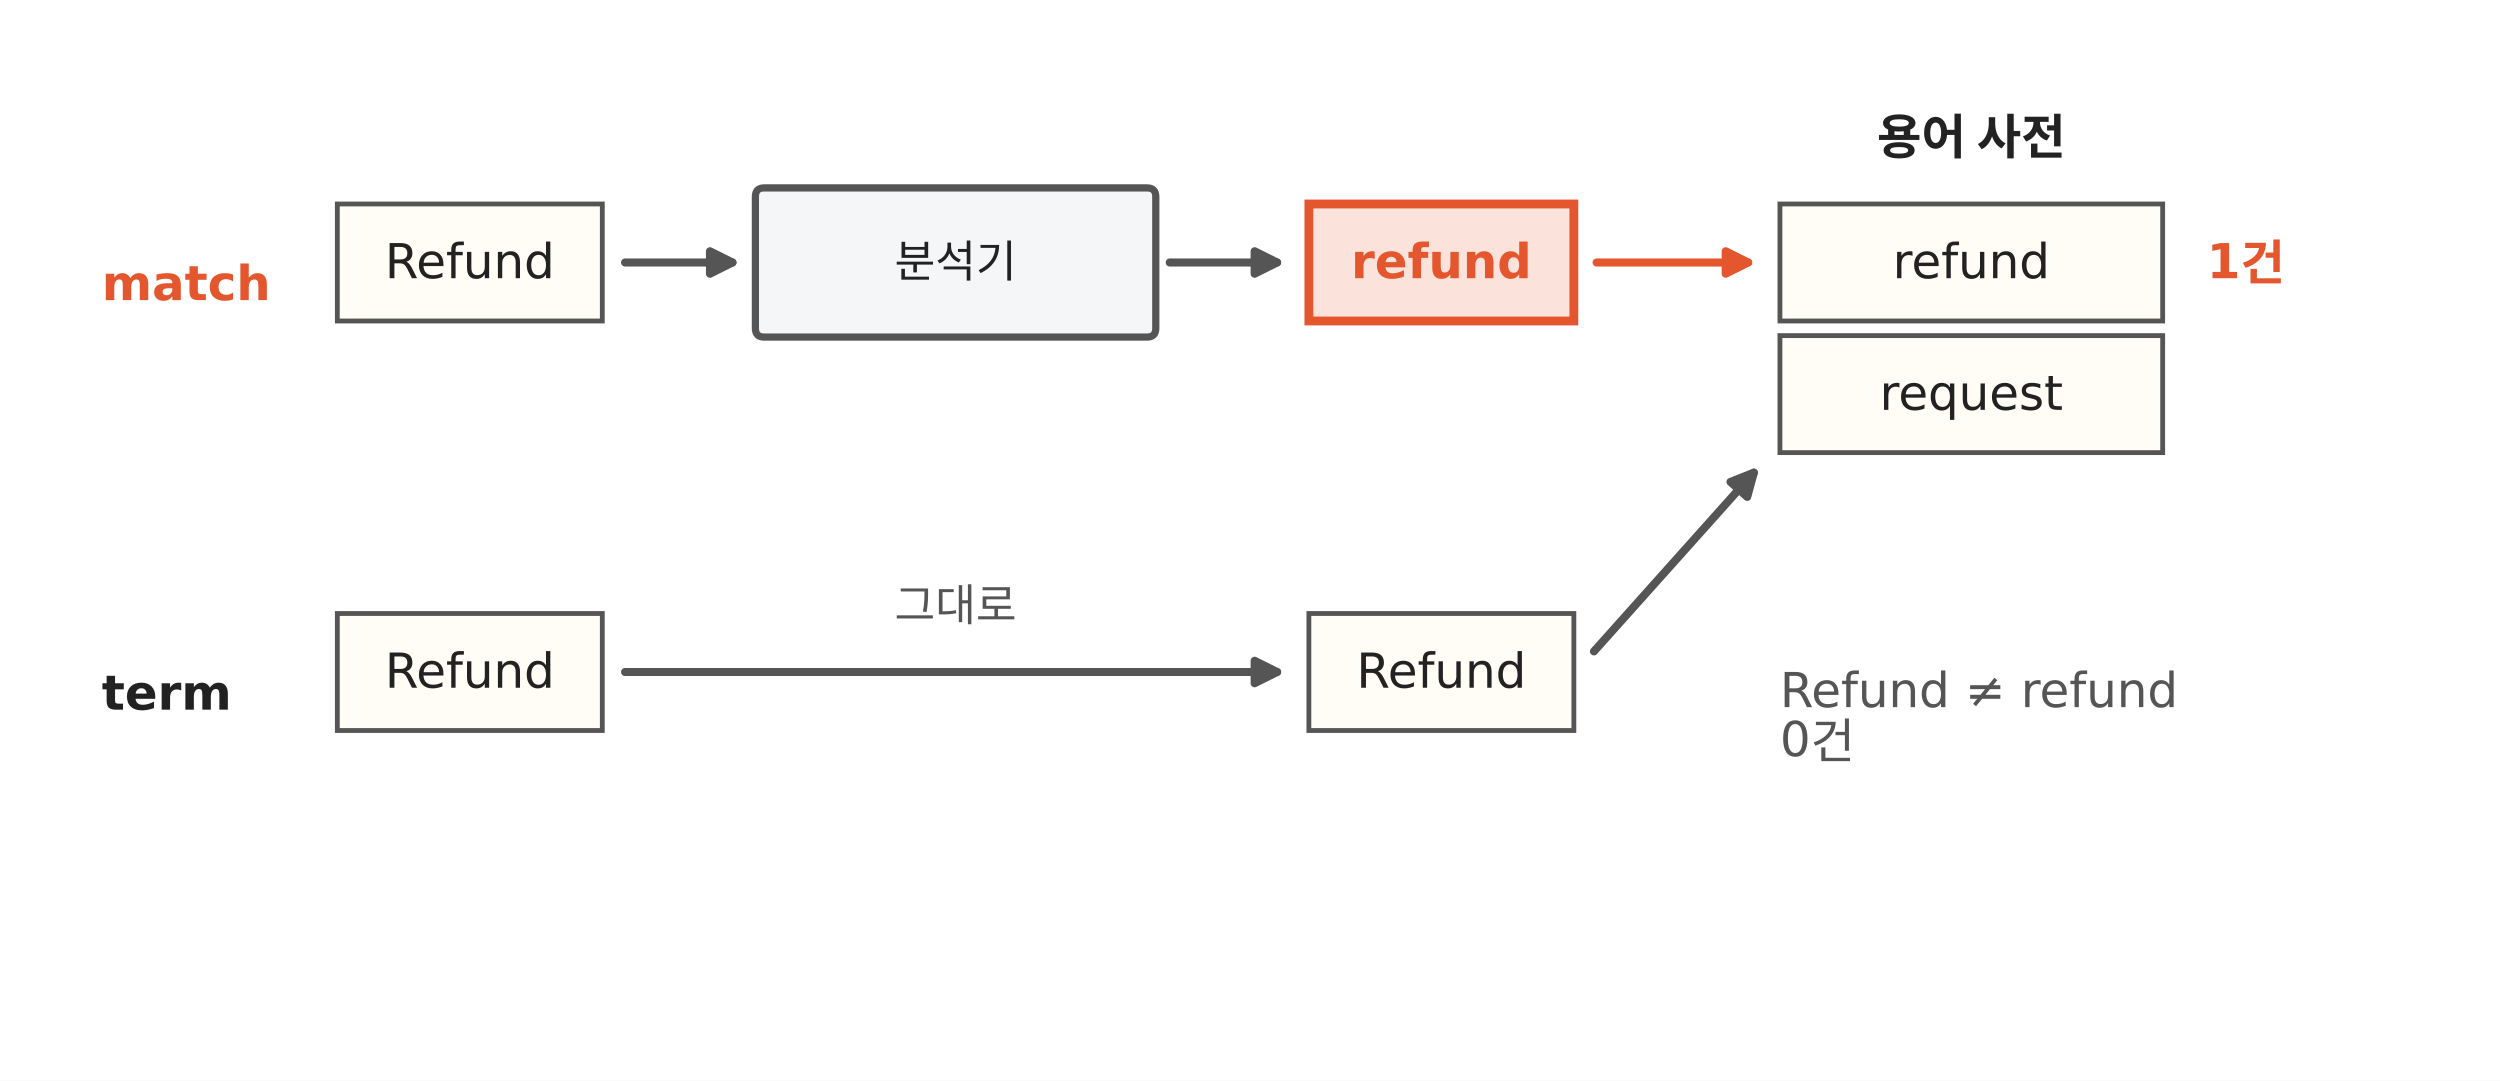
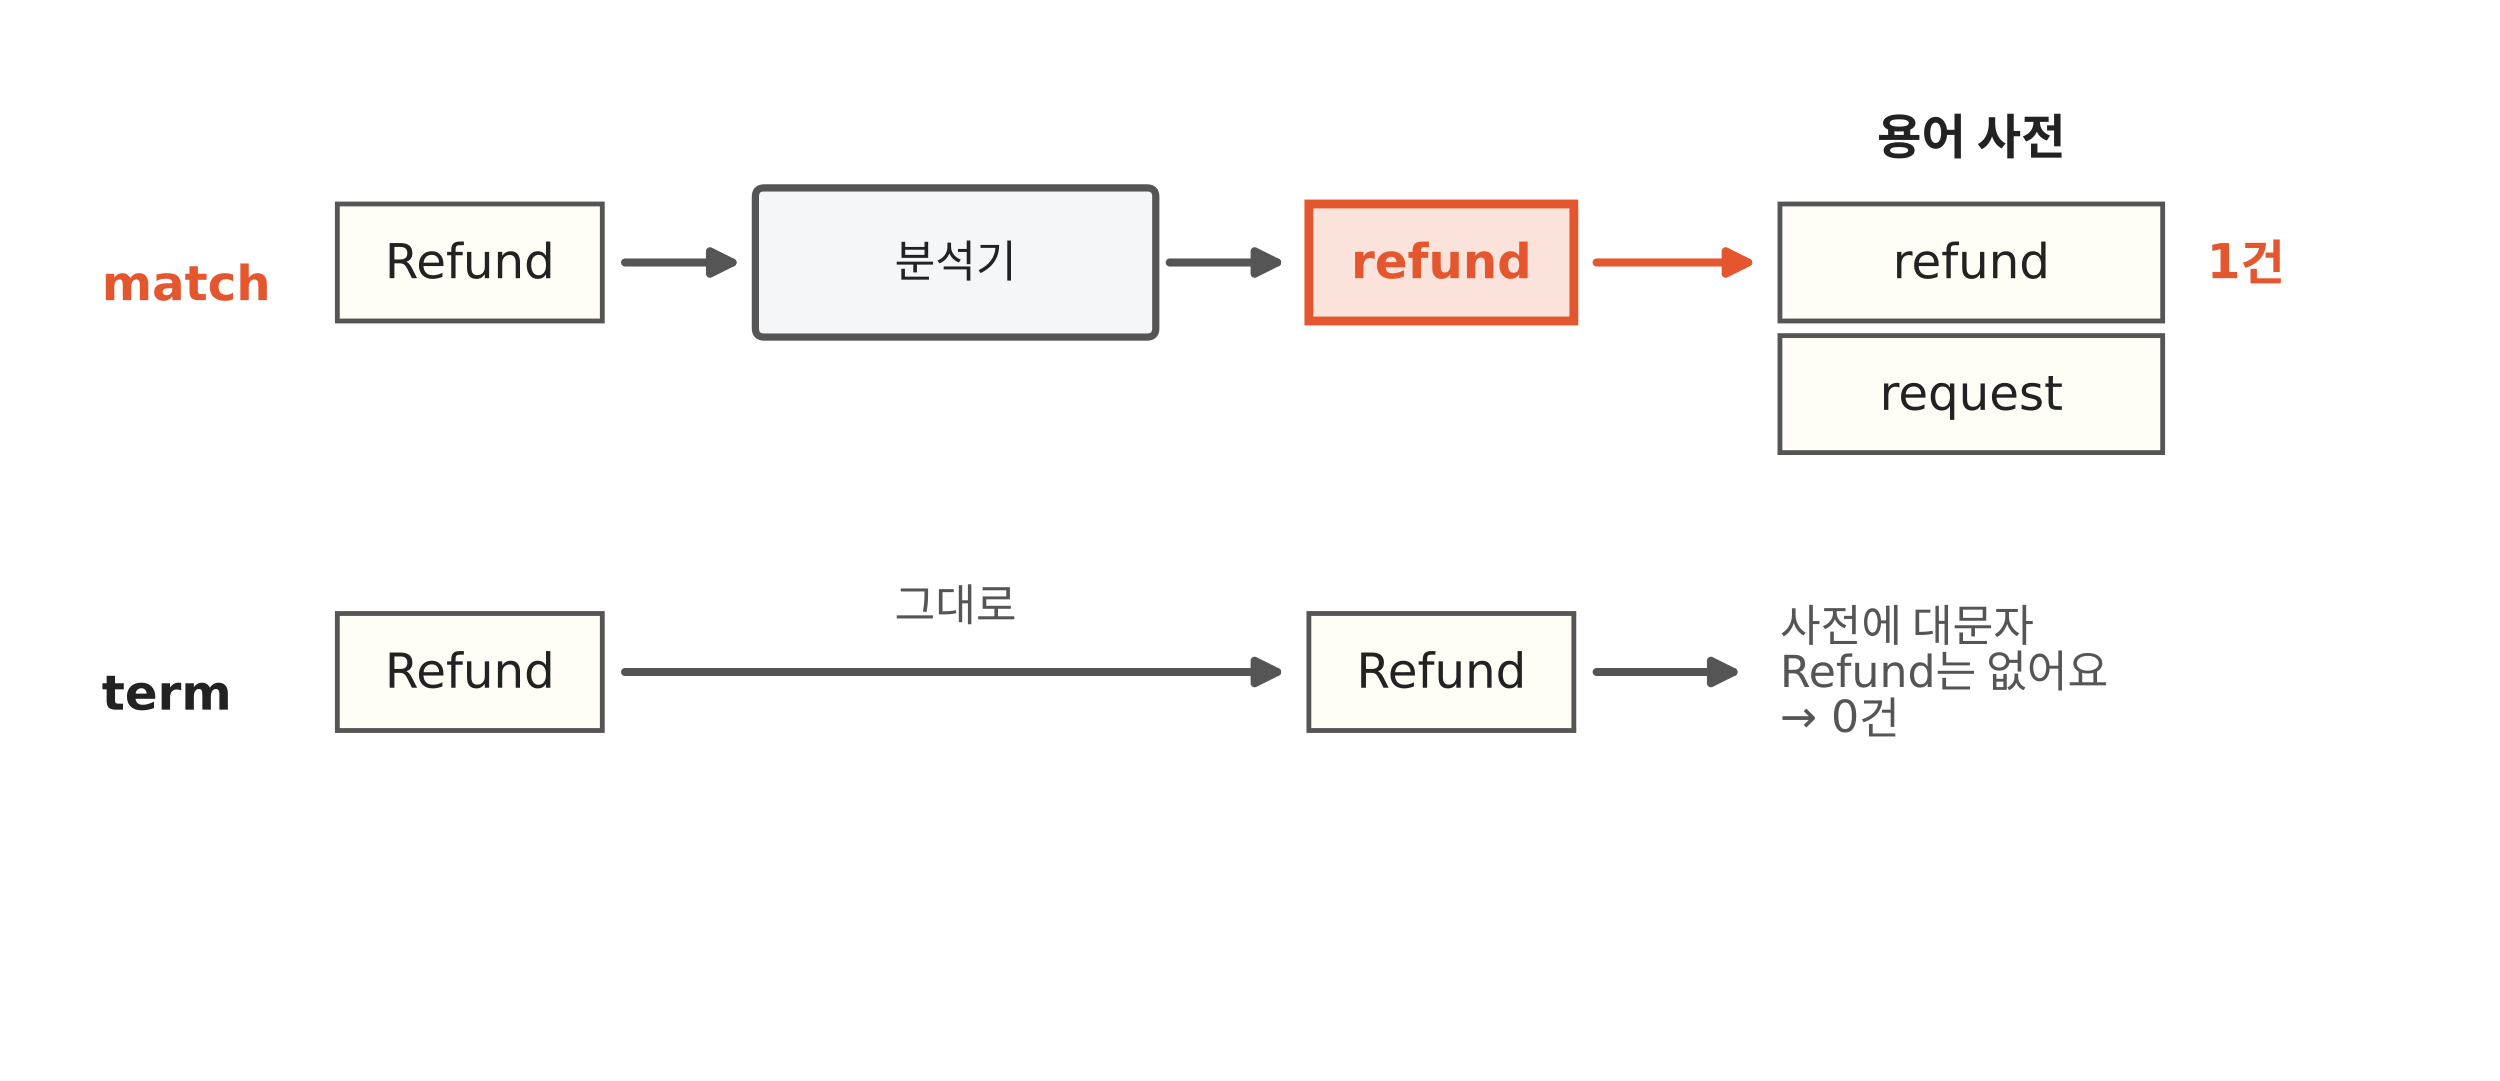
<svg xmlns="http://www.w3.org/2000/svg" width="621.9pt" height="268.848pt" viewBox="0 0 621.9 268.848" version="1.1">
  <defs>
    <style type="text/css">*{stroke-linejoin: round; stroke-linecap: butt}</style>
  </defs>
  <g id="figure_1">
    <g id="patch_1">
      <path d="M 0 268.848  L 621.9 268.848  L 621.9 0  L 0 0  z " style="fill: #ffffff" />
    </g>
    <g id="axes_1">
      <g id="patch_2">
-         <path d="M 442.777 79.85  L 537.986 79.85  L 537.986 50.744  L 442.777 50.744  z " clip-path="url(#p1a4f02c717)" style="fill: #fffdf5; stroke: #555555; stroke-width: 1.2; stroke-linejoin: miter" />
+         <path d="M 442.777 79.85  L 537.986 79.85  L 537.986 50.744  L 442.777 50.744  z " clip-path="url(#pb7f5cea0c0)" style="fill: #fffdf5; stroke: #555555; stroke-width: 1.2; stroke-linejoin: miter" />
      </g>
      <g id="patch_3">
-         <path d="M 442.777 112.594  L 537.986 112.594  L 537.986 83.489  L 442.777 83.489  z " clip-path="url(#p1a4f02c717)" style="fill: #fffdf5; stroke: #555555; stroke-width: 1.2; stroke-linejoin: miter" />
+         <path d="M 442.777 112.594  L 537.986 112.594  L 537.986 83.489  L 442.777 83.489  z " clip-path="url(#pb7f5cea0c0)" style="fill: #fffdf5; stroke: #555555; stroke-width: 1.2; stroke-linejoin: miter" />
      </g>
      <g id="patch_4">
-         <path d="M 83.914 79.85  L 149.827 79.85  L 149.827 50.744  L 83.914 50.744  z " clip-path="url(#p1a4f02c717)" style="fill: #fffdf5; stroke: #555555; stroke-width: 1.2; stroke-linejoin: miter" />
+         <path d="M 83.914 79.85  L 149.827 79.85  L 149.827 50.744  L 83.914 50.744  z " clip-path="url(#pb7f5cea0c0)" style="fill: #fffdf5; stroke: #555555; stroke-width: 1.2; stroke-linejoin: miter" />
      </g>
      <g id="patch_5">
-         <path d="M 155.489 65.297  Q 169.968 65.297 182.211 65.297  " clip-path="url(#p1a4f02c717)" style="fill: none; stroke: #555555; stroke-width: 2; stroke-linecap: round" />
-         <path d="M 176.611 62.497  L 182.211 65.297  L 176.611 68.097  z " clip-path="url(#p1a4f02c717)" style="fill: #555555; stroke: #555555; stroke-width: 2; stroke-linecap: round" />
+         <path d="M 155.489 65.297  Q 169.968 65.297 182.211 65.297  " clip-path="url(#pb7f5cea0c0)" style="fill: none; stroke: #555555; stroke-width: 2; stroke-linecap: round" />
+         <path d="M 176.611 62.497  L 182.211 65.297  L 176.611 68.097  z " clip-path="url(#pb7f5cea0c0)" style="fill: #555555; stroke: #555555; stroke-width: 2; stroke-linecap: round" />
      </g>
      <g id="patch_6">
-         <path d="M 190.108 83.852  L 285.317 83.852  Q 287.514 83.852 287.514 81.669  L 287.514 48.925  Q 287.514 46.742 285.317 46.742  L 190.108 46.742  Q 187.911 46.742 187.911 48.925  L 187.911 81.669  Q 187.911 83.852 190.108 83.852  z " clip-path="url(#p1a4f02c717)" style="fill: #f4f6f8; stroke: #555555; stroke-width: 1.8; stroke-linejoin: miter" />
+         <path d="M 190.108 83.852  L 285.317 83.852  Q 287.514 83.852 287.514 81.669  L 287.514 48.925  Q 287.514 46.742 285.317 46.742  L 190.108 46.742  Q 187.911 46.742 187.911 48.925  L 187.911 81.669  Q 187.911 83.852 190.108 83.852  z " clip-path="url(#pb7f5cea0c0)" style="fill: #f4f6f8; stroke: #555555; stroke-width: 1.8; stroke-linejoin: miter" />
      </g>
      <g id="patch_7">
-         <path d="M 290.978 65.297  Q 305.457 65.297 317.7 65.297  " clip-path="url(#p1a4f02c717)" style="fill: none; stroke: #555555; stroke-width: 2; stroke-linecap: round" />
-         <path d="M 312.1 62.497  L 317.7 65.297  L 312.1 68.097  z " clip-path="url(#p1a4f02c717)" style="fill: #555555; stroke: #555555; stroke-width: 2; stroke-linecap: round" />
+         <path d="M 290.978 65.297  Q 305.457 65.297 317.7 65.297  " clip-path="url(#pb7f5cea0c0)" style="fill: none; stroke: #555555; stroke-width: 2; stroke-linecap: round" />
+         <path d="M 312.1 62.497  L 317.7 65.297  L 312.1 68.097  z " clip-path="url(#pb7f5cea0c0)" style="fill: #555555; stroke: #555555; stroke-width: 2; stroke-linecap: round" />
      </g>
      <g id="patch_8">
-         <path d="M 325.598 79.85  L 391.511 79.85  L 391.511 50.744  L 325.598 50.744  z " clip-path="url(#p1a4f02c717)" style="fill: #fbe3dc; stroke: #e4572e; stroke-width: 2.2; stroke-linejoin: miter" />
+         <path d="M 325.598 79.85  L 391.511 79.85  L 391.511 50.744  L 325.598 50.744  z " clip-path="url(#pb7f5cea0c0)" style="fill: #fbe3dc; stroke: #e4572e; stroke-width: 2.2; stroke-linejoin: miter" />
      </g>
      <g id="patch_9">
-         <path d="M 397.171 65.297  Q 417.144 65.297 434.88 65.297  " clip-path="url(#p1a4f02c717)" style="fill: none; stroke: #e4572e; stroke-width: 2; stroke-linecap: round" />
-         <path d="M 429.28 62.497  L 434.88 65.297  L 429.28 68.097  z " clip-path="url(#p1a4f02c717)" style="fill: #e4572e; stroke: #e4572e; stroke-width: 2; stroke-linecap: round" />
+         <path d="M 397.171 65.297  Q 417.144 65.297 434.88 65.297  " clip-path="url(#pb7f5cea0c0)" style="fill: none; stroke: #e4572e; stroke-width: 2; stroke-linecap: round" />
+         <path d="M 429.28 62.497  L 434.88 65.297  L 429.28 68.097  z " clip-path="url(#pb7f5cea0c0)" style="fill: #e4572e; stroke: #e4572e; stroke-width: 2; stroke-linecap: round" />
      </g>
      <g id="patch_10">
-         <path d="M 83.914 181.721  L 149.827 181.721  L 149.827 152.615  L 83.914 152.615  z " clip-path="url(#p1a4f02c717)" style="fill: #fffdf5; stroke: #555555; stroke-width: 1.2; stroke-linejoin: miter" />
+         <path d="M 83.914 181.721  L 149.827 181.721  L 149.827 152.615  L 83.914 152.615  z " clip-path="url(#pb7f5cea0c0)" style="fill: #fffdf5; stroke: #555555; stroke-width: 1.2; stroke-linejoin: miter" />
      </g>
      <g id="patch_11">
-         <path d="M 155.492 167.168  Q 237.714 167.168 317.701 167.168  " clip-path="url(#p1a4f02c717)" style="fill: none; stroke: #555555; stroke-width: 2; stroke-linecap: round" />
-         <path d="M 312.101 164.368  L 317.701 167.168  L 312.101 169.968  z " clip-path="url(#p1a4f02c717)" style="fill: #555555; stroke: #555555; stroke-width: 2; stroke-linecap: round" />
+         <path d="M 155.492 167.168  Q 237.714 167.168 317.701 167.168  " clip-path="url(#pb7f5cea0c0)" style="fill: none; stroke: #555555; stroke-width: 2; stroke-linecap: round" />
+         <path d="M 312.101 164.368  L 317.701 167.168  L 312.101 169.968  z " clip-path="url(#pb7f5cea0c0)" style="fill: #555555; stroke: #555555; stroke-width: 2; stroke-linecap: round" />
      </g>
      <g id="patch_12">
-         <path d="M 325.598 181.721  L 391.511 181.721  L 391.511 152.615  L 325.598 152.615  z " clip-path="url(#p1a4f02c717)" style="fill: #fffdf5; stroke: #555555; stroke-width: 1.2; stroke-linejoin: miter" />
+         <path d="M 325.598 181.721  L 391.511 181.721  L 391.511 152.615  L 325.598 152.615  z " clip-path="url(#pb7f5cea0c0)" style="fill: #fffdf5; stroke: #555555; stroke-width: 1.2; stroke-linejoin: miter" />
      </g>
      <g id="patch_13">
-         <path d="M 396.506 162.04  Q 417.144 138.972 436.291 117.571  " clip-path="url(#p1a4f02c717)" style="fill: none; stroke: #555555; stroke-width: 2; stroke-linecap: round" />
-         <path d="M 430.47 119.878  L 436.291 117.571  L 434.643 123.612  z " clip-path="url(#p1a4f02c717)" style="fill: #555555; stroke: #555555; stroke-width: 2; stroke-linecap: round" />
+         <path d="M 397.174 167.168  Q 415.312 167.168 431.213 167.168  " clip-path="url(#pb7f5cea0c0)" style="fill: none; stroke: #555555; stroke-width: 2; stroke-linecap: round" />
+         <path d="M 425.613 164.368  L 431.213 167.168  L 425.613 169.968  z " clip-path="url(#pb7f5cea0c0)" style="fill: #555555; stroke: #555555; stroke-width: 2; stroke-linecap: round" />
      </g>
      <g id="text_1">
        <text style="fill: #222222; font: 700 12px 'Apple SD Gothic Neo', 'Noto Sans KR', 'Malgun Gothic', 'DejaVu Sans', 'Bitstream Vera Sans', 'Computer Modern Sans Serif', 'Lucida Grande', 'Verdana', 'Geneva', 'Lucid', 'Arial', 'Helvetica', 'Avant Garde', sans-serif; text-anchor: middle" x="490.382" y="38.345" transform="rotate(-0 490.3819 38.34525)">용어 사전</text>
      </g>
      <g id="text_2">
        <text style="fill: #222222; font: 12px 'Apple SD Gothic Neo', 'Noto Sans KR', 'Malgun Gothic', 'DejaVu Sans', 'Bitstream Vera Sans', 'Computer Modern Sans Serif', 'Lucida Grande', 'Verdana', 'Geneva', 'Lucid', 'Arial', 'Helvetica', 'Avant Garde', sans-serif; text-anchor: middle" x="490.382" y="69.209" transform="rotate(-0 490.3819 69.20944)">refund</text>
      </g>
      <g id="text_3">
        <text style="fill: #222222; font: 12px 'Apple SD Gothic Neo', 'Noto Sans KR', 'Malgun Gothic', 'DejaVu Sans', 'Bitstream Vera Sans', 'Computer Modern Sans Serif', 'Lucida Grande', 'Verdana', 'Geneva', 'Lucid', 'Arial', 'Helvetica', 'Avant Garde', sans-serif; text-anchor: middle" x="490.382" y="101.954" transform="rotate(-0 490.3819 101.9537)">request</text>
      </g>
      <g id="text_4">
        <text style="fill: #e4572e; font: 700 12px 'Apple SD Gothic Neo', 'Noto Sans KR', 'Malgun Gothic', 'DejaVu Sans', 'Bitstream Vera Sans', 'Computer Modern Sans Serif', 'Lucida Grande', 'Verdana', 'Geneva', 'Lucid', 'Arial', 'Helvetica', 'Avant Garde', sans-serif; text-anchor: start" x="25.324" y="74.667" transform="rotate(-0 25.32375 74.66681)">match</text>
      </g>
      <g id="text_5">
        <text style="fill: #222222; font: 12px 'Apple SD Gothic Neo', 'Noto Sans KR', 'Malgun Gothic', 'DejaVu Sans', 'Bitstream Vera Sans', 'Computer Modern Sans Serif', 'Lucida Grande', 'Verdana', 'Geneva', 'Lucid', 'Arial', 'Helvetica', 'Avant Garde', sans-serif; text-anchor: middle" x="116.871" y="69.209" transform="rotate(-0 116.8706 69.20944)">Refund</text>
      </g>
      <g id="text_6">
        <text style="fill: #222222; font: 11px 'Apple SD Gothic Neo', 'Noto Sans KR', 'Malgun Gothic', 'DejaVu Sans', 'Bitstream Vera Sans', 'Computer Modern Sans Serif', 'Lucida Grande', 'Verdana', 'Geneva', 'Lucid', 'Arial', 'Helvetica', 'Avant Garde', sans-serif; text-anchor: middle" x="237.713" y="68.939" transform="rotate(-0 237.7125 68.93928)">분석기</text>
      </g>
      <g id="text_7">
        <text style="fill: #e4572e; font: 700 12px 'Apple SD Gothic Neo', 'Noto Sans KR', 'Malgun Gothic', 'DejaVu Sans', 'Bitstream Vera Sans', 'Computer Modern Sans Serif', 'Lucida Grande', 'Verdana', 'Geneva', 'Lucid', 'Arial', 'Helvetica', 'Avant Garde', sans-serif; text-anchor: middle" x="358.554" y="69.209" transform="rotate(-0 358.5544 69.20944)">refund</text>
      </g>
      <g id="text_8">
        <text style="fill: #e4572e; font: 700 12px 'Apple SD Gothic Neo', 'Noto Sans KR', 'Malgun Gothic', 'DejaVu Sans', 'Bitstream Vera Sans', 'Computer Modern Sans Serif', 'Lucida Grande', 'Verdana', 'Geneva', 'Lucid', 'Arial', 'Helvetica', 'Avant Garde', sans-serif; text-anchor: start" x="548.972" y="69.209" transform="rotate(-0 548.9719 69.20944)">1건</text>
      </g>
      <g id="text_9">
        <text style="fill: #222222; font: 700 12px 'Apple SD Gothic Neo', 'Noto Sans KR', 'Malgun Gothic', 'DejaVu Sans', 'Bitstream Vera Sans', 'Computer Modern Sans Serif', 'Lucida Grande', 'Verdana', 'Geneva', 'Lucid', 'Arial', 'Helvetica', 'Avant Garde', sans-serif; text-anchor: start" x="25.324" y="176.538" transform="rotate(-0 25.32375 176.5378)">term</text>
      </g>
      <g id="text_10">
        <text style="fill: #222222; font: 12px 'Apple SD Gothic Neo', 'Noto Sans KR', 'Malgun Gothic', 'DejaVu Sans', 'Bitstream Vera Sans', 'Computer Modern Sans Serif', 'Lucida Grande', 'Verdana', 'Geneva', 'Lucid', 'Arial', 'Helvetica', 'Avant Garde', sans-serif; text-anchor: middle" x="116.871" y="171.08" transform="rotate(-0 116.8706 171.0804)">Refund</text>
      </g>
      <g id="text_11">
        <text style="fill: #555555; font: 11px 'Apple SD Gothic Neo', 'Noto Sans KR', 'Malgun Gothic', 'DejaVu Sans', 'Bitstream Vera Sans', 'Computer Modern Sans Serif', 'Lucida Grande', 'Verdana', 'Geneva', 'Lucid', 'Arial', 'Helvetica', 'Avant Garde', sans-serif; text-anchor: middle" x="237.713" y="154.438" transform="rotate(-0 237.7125 154.4382)">그대로</text>
      </g>
      <g id="text_12">
        <text style="fill: #222222; font: 12px 'Apple SD Gothic Neo', 'Noto Sans KR', 'Malgun Gothic', 'DejaVu Sans', 'Bitstream Vera Sans', 'Computer Modern Sans Serif', 'Lucida Grande', 'Verdana', 'Geneva', 'Lucid', 'Arial', 'Helvetica', 'Avant Garde', sans-serif; text-anchor: middle" x="358.554" y="171.08" transform="rotate(-0 358.5544 171.0804)">Refund</text>
      </g>
      <g id="text_13">
-         <text style="fill: #555555; font: 12px 'Apple SD Gothic Neo', 'Noto Sans KR', 'Malgun Gothic', 'DejaVu Sans', 'Bitstream Vera Sans', 'Computer Modern Sans Serif', 'Lucida Grande', 'Verdana', 'Geneva', 'Lucid', 'Arial', 'Helvetica', 'Avant Garde', sans-serif" transform="translate(442.7775 175.9022)">Refund ≠ refund</text>
-         <text style="fill: #555555; font: 12px 'Apple SD Gothic Neo', 'Noto Sans KR', 'Malgun Gothic', 'DejaVu Sans', 'Bitstream Vera Sans', 'Computer Modern Sans Serif', 'Lucida Grande', 'Verdana', 'Geneva', 'Lucid', 'Arial', 'Helvetica', 'Avant Garde', sans-serif" transform="translate(442.7775 188.0882)">0건</text>
+         <text style="fill: #555555; font: 11px 'Apple SD Gothic Neo', 'Noto Sans KR', 'Malgun Gothic', 'DejaVu Sans', 'Bitstream Vera Sans', 'Computer Modern Sans Serif', 'Lucida Grande', 'Verdana', 'Geneva', 'Lucid', 'Arial', 'Helvetica', 'Avant Garde', sans-serif" transform="translate(442.7775 159.5532)">사전에 대문자</text>
+         <text style="fill: #555555; font: 11px 'Apple SD Gothic Neo', 'Noto Sans KR', 'Malgun Gothic', 'DejaVu Sans', 'Bitstream Vera Sans', 'Computer Modern Sans Serif', 'Lucida Grande', 'Verdana', 'Geneva', 'Lucid', 'Arial', 'Helvetica', 'Avant Garde', sans-serif" transform="translate(442.7775 170.8969)">Refund는 없어요</text>
+         <text style="fill: #555555; font: 11px 'Apple SD Gothic Neo', 'Noto Sans KR', 'Malgun Gothic', 'DejaVu Sans', 'Bitstream Vera Sans', 'Computer Modern Sans Serif', 'Lucida Grande', 'Verdana', 'Geneva', 'Lucid', 'Arial', 'Helvetica', 'Avant Garde', sans-serif" transform="translate(442.7775 182.0674)">→ 0건</text>
      </g>
    </g>
  </g>
  <defs>
-     <clipPath id="p1a4f02c717">
+     <clipPath id="pb7f5cea0c0">
      <rect x="18" y="18" width="585.9" height="232.848" />
    </clipPath>
  </defs>
</svg>
